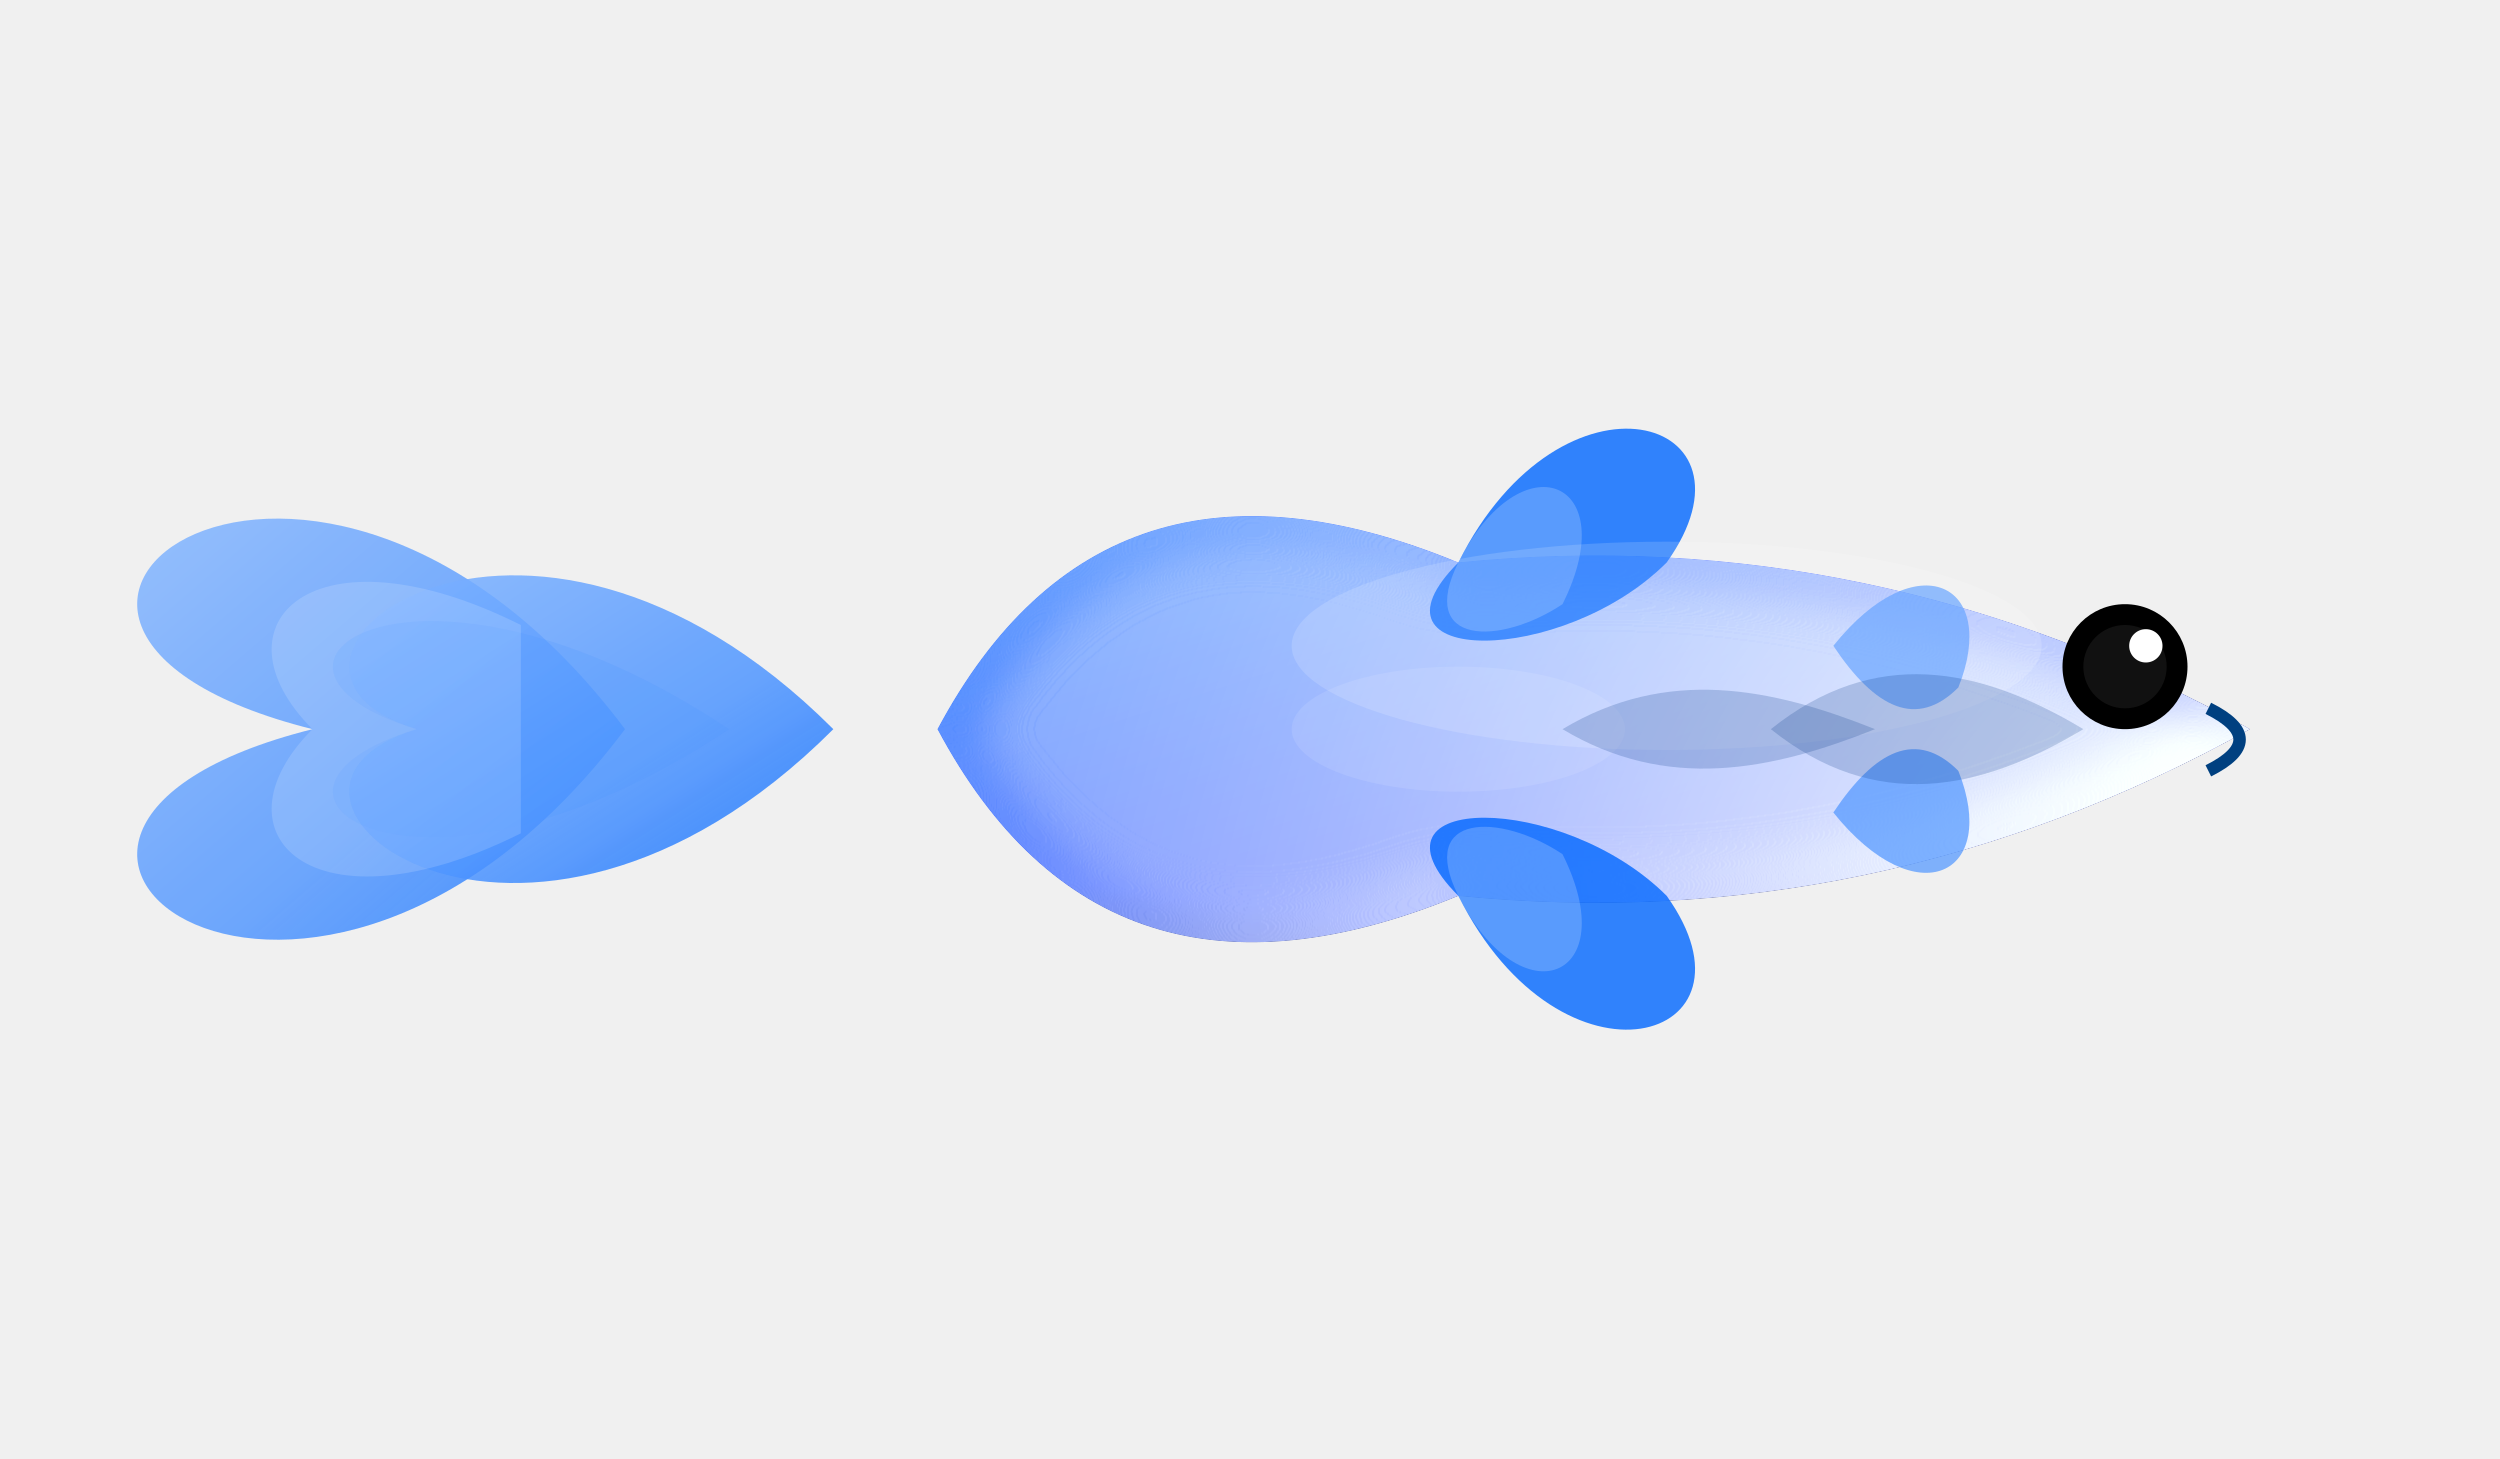
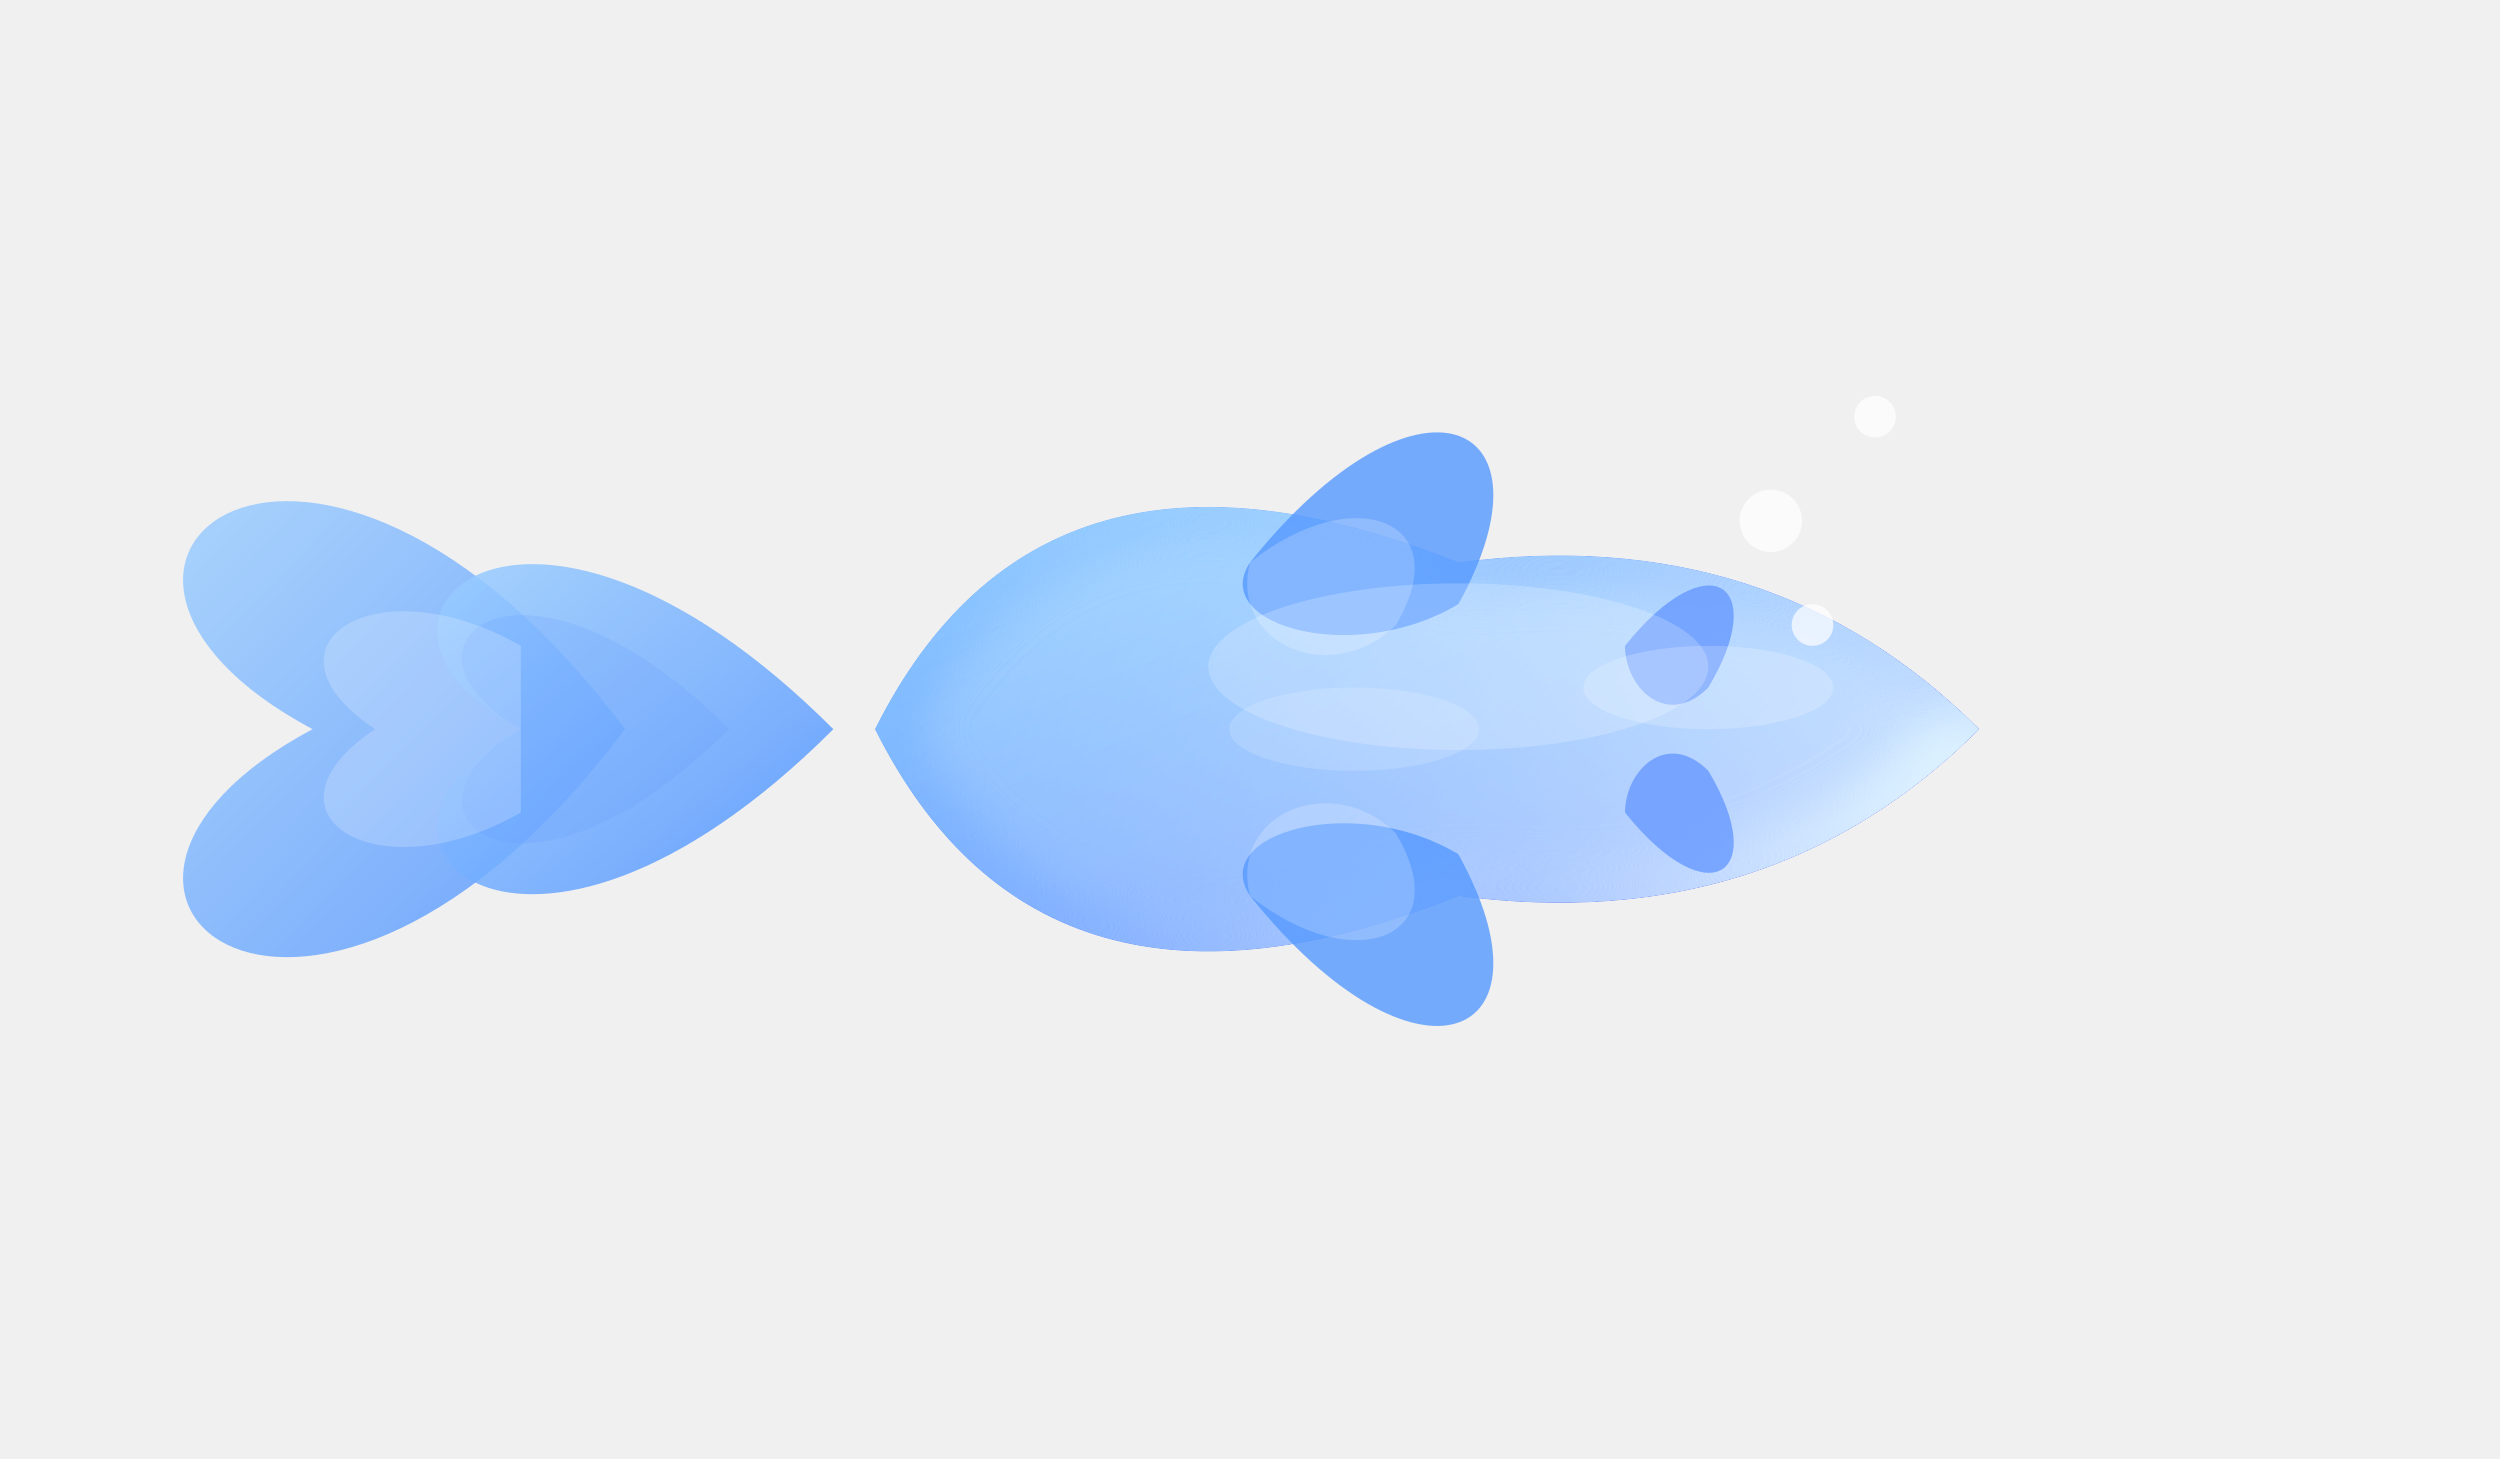
<svg xmlns="http://www.w3.org/2000/svg" width="120" height="70">
  <defs>
-     <linearGradient id="blueBodyGradient" x1="0%" y1="0%" x2="100%" y2="100%">
-       <stop offset="0%" style="stop-color:#4d94ff;stop-opacity:1" />
-       <stop offset="40%" style="stop-color:#0066ff;stop-opacity:1" />
-       <stop offset="70%" style="stop-color:#0047b3;stop-opacity:1" />
-       <stop offset="100%" style="stop-color:#003380;stop-opacity:1" />
+     <linearGradient id="bodyGradient" x1="0%" y1="0%" x2="100%" y2="100%">
+       <stop offset="0%" style="stop-color:#80c2ff;stop-opacity:1" />
+       <stop offset="50%" style="stop-color:#4d94ff;stop-opacity:1" />
+       <stop offset="100%" style="stop-color:#005ce6;stop-opacity:1" />
    </linearGradient>
-     <linearGradient id="blueTailGradient" x1="0%" y1="0%" x2="100%" y2="100%">
-       <stop offset="0%" style="stop-color:#80b3ff;stop-opacity:0.9" />
-       <stop offset="60%" style="stop-color:#4d94ff;stop-opacity:0.9" />
-       <stop offset="100%" style="stop-color:#0066ff;stop-opacity:0.8" />
+     <linearGradient id="tailGradient" x1="0%" y1="0%" x2="100%" y2="100%">
+       <stop offset="0%" style="stop-color:#99ccff;stop-opacity:0.9" />
+       <stop offset="70%" style="stop-color:#66a3ff;stop-opacity:0.9" />
+       <stop offset="100%" style="stop-color:#3385ff;stop-opacity:0.8" />
    </linearGradient>
-     <filter id="blueGlowFilter" x="-20%" y="-20%" width="140%" height="140%">
+     <filter id="glowFilter" x="-20%" y="-20%" width="140%" height="140%">
      <feGaussianBlur in="SourceAlpha" stdDeviation="1.5" result="blur" />
      <feOffset in="blur" dx="0" dy="0" result="offsetBlur" />
-       <feSpecularLighting in="blur" surfaceScale="4" specularConstant="1" specularExponent="20" lighting-color="#ffffff" result="specOut">
+       <feSpecularLighting in="blur" surfaceScale="3" specularConstant="0.8" specularExponent="20" lighting-color="#ffffff" result="specOut">
        <fePointLight x="60" y="20" z="80" />
      </feSpecularLighting>
      <feComposite in="specOut" in2="SourceAlpha" operator="in" result="specOut" />
      <feComposite in="SourceGraphic" in2="specOut" operator="arithmetic" k1="0" k2="1" k3="1" k4="0" result="lit" />
    </filter>
-     <pattern id="blueScalePattern" patternUnits="userSpaceOnUse" width="5" height="5" patternTransform="rotate(45)">
-       <path d="M 0,0 C 2.5,0 5,2.5 5,5 C 5,2.5 2.5,0 0,0 z" fill="#0052cc" opacity="0.15" />
+     <pattern id="scalePattern" patternUnits="userSpaceOnUse" width="5" height="5" patternTransform="rotate(45)">
+       <path d="M 0,0 C 2.5,0 5,2.5 5,5 C 5,2.5 2.5,0 0,0 z" fill="#3377ff" opacity="0.1" />
    </pattern>
  </defs>
  <g transform="translate(60, 35)">
-     <path d="M -30,0 C -45,-20 -65,-5 -45,0 C -65,5 -45,20 -30,0 Z" fill="url(#blueTailGradient)" opacity="0.9" />
-     <path d="M -20,0 C -35,-15 -50,-3 -40,0 C -50,3 -35,15 -20,0 Z" fill="url(#blueTailGradient)" opacity="0.95" />
-     <path d="M -25,0 C -40,-10 -50,-3 -40,0 C -50,3 -40,10 -25,0 Z" fill="#4d94ff" opacity="0.2" />
-     <path d="M -35,-5 C -45,-10 -50,-5 -45,0 C -50,5 -45,10 -35,5 Z" fill="#ffffff" opacity="0.15" />
-     <path d="M -15,0 Q -7,-15 10,-8 Q 30,-10 48,0 Q 30,10 10,8 Q -7,15 -15,0 Z" fill="url(#blueBodyGradient)" filter="url(#blueGlowFilter)" />
-     <path d="M -15,0 Q -7,-15 10,-8 Q 30,-10 48,0 Q 30,10 10,8 Q -7,15 -15,0 Z" fill="url(#blueScalePattern)" />
-     <path d="M 10,-8 C 15,-18 25,-15 20,-8 C 15,-3 5,-3 10,-8" fill="#0066ff" opacity="0.8" />
-     <path d="M 10,-8 C 13,-14 18,-12 15,-6 C 12,-4 8,-4 10,-8" fill="#ffffff" opacity="0.2" />
-     <path d="M 10,8 C 15,18 25,15 20,8 C 15,3 5,3 10,8" fill="#0066ff" opacity="0.8" />
-     <path d="M 10,8 C 13,14 18,12 15,6 C 12,4 8,4 10,8" fill="#ffffff" opacity="0.2" />
-     <path d="M 28,-4 C 32,-9 36,-7 34,-2 C 32,0 30,-1 28,-4" fill="#4d94ff" opacity="0.7" />
-     <path d="M 28,4 C 32,9 36,7 34,2 C 32,0 30,1 28,4" fill="#4d94ff" opacity="0.7" />
-     <circle cx="42" cy="-3" r="3" fill="black" />
-     <circle cx="42" cy="-3" r="2" fill="#111" />
-     <circle cx="43" cy="-4" r="0.8" fill="white" />
-     <path d="M 46,-1 C 48,0 48,1 46,2" fill="none" stroke="#004080" stroke-width="0.6" />
-     <ellipse cx="20" cy="-4" rx="18" ry="5" fill="white" opacity="0.15" />
-     <ellipse cx="10" cy="0" rx="8" ry="3" fill="white" opacity="0.1" />
-     <path d="M 25,0 C 30,-4 35,-3 40,0 C 35,3 30,4 25,0" fill="#003380" opacity="0.2" />
-     <path d="M 15,0 C 20,-3 25,-2 30,0 C 25,2 20,3 15,0" fill="#003380" opacity="0.2" />
+     <path d="M -30,0 C -45,-20 -60,-8 -45,0 C -60,8 -45,20 -30,0 Z" fill="url(#tailGradient)" opacity="0.9" />
+     <path d="M -20,0 C -35,-15 -45,-5 -35,0 C -45,5 -35,15 -20,0 Z" fill="url(#tailGradient)" opacity="0.95" />
+     <path d="M -25,0 C -35,-10 -42,-4 -35,0 C -42,4 -35,10 -25,0 Z" fill="#6699ff" opacity="0.2" />
+     <path d="M -35,-4 C -42,-8 -48,-4 -42,0 C -48,4 -42,8 -35,4 Z" fill="#ffffff" opacity="0.2" />
+     <path d="M -18,0 Q -10,-16 10,-8 Q 25,-10 35,0 Q 25,10 10,8 Q -10,16 -18,0 Z" fill="url(#bodyGradient)" filter="url(#glowFilter)" />
+     <path d="M -18,0 Q -10,-16 10,-8 Q 25,-10 35,0 Q 25,10 10,8 Q -10,16 -18,0 Z" fill="url(#scalePattern)" />
+     <path d="M 0,-8 C 8,-18 15,-15 10,-6 C 5,-3 -2,-5 0,-8" fill="#5599ff" opacity="0.8" />
+     <path d="M 0,-8 C 5,-12 10,-10 7,-5 C 4,-2 -1,-4 0,-8" fill="#ffffff" opacity="0.2" />
+     <path d="M 0,8 C 8,18 15,15 10,6 C 5,3 -2,5 0,8" fill="#5599ff" opacity="0.8" />
+     <path d="M 0,8 C 5,12 10,10 7,5 C 4,2 -1,4 0,8" fill="#ffffff" opacity="0.2" />
+     <path d="M 18,-4 C 22,-9 25,-7 22,-2 C 20,0 18,-2 18,-4" fill="#6699ff" opacity="0.8" />
+     <path d="M 18,4 C 22,9 25,7 22,2 C 20,0 18,2 18,4" fill="#6699ff" opacity="0.8" />
+     <ellipse cx="10" cy="-3" rx="12" ry="4" fill="white" opacity="0.2" />
+     <ellipse cx="5" cy="0" rx="6" ry="2" fill="white" opacity="0.15" />
+     <ellipse cx="22" cy="-2" rx="6" ry="2" fill="white" opacity="0.2" />
  </g>
+   <circle cx="85" cy="25" r="1.5" fill="white" opacity="0.7" />
+   <circle cx="90" cy="20" r="1" fill="white" opacity="0.7" />
+   <circle cx="87" cy="30" r="1" fill="white" opacity="0.7" />
</svg>
